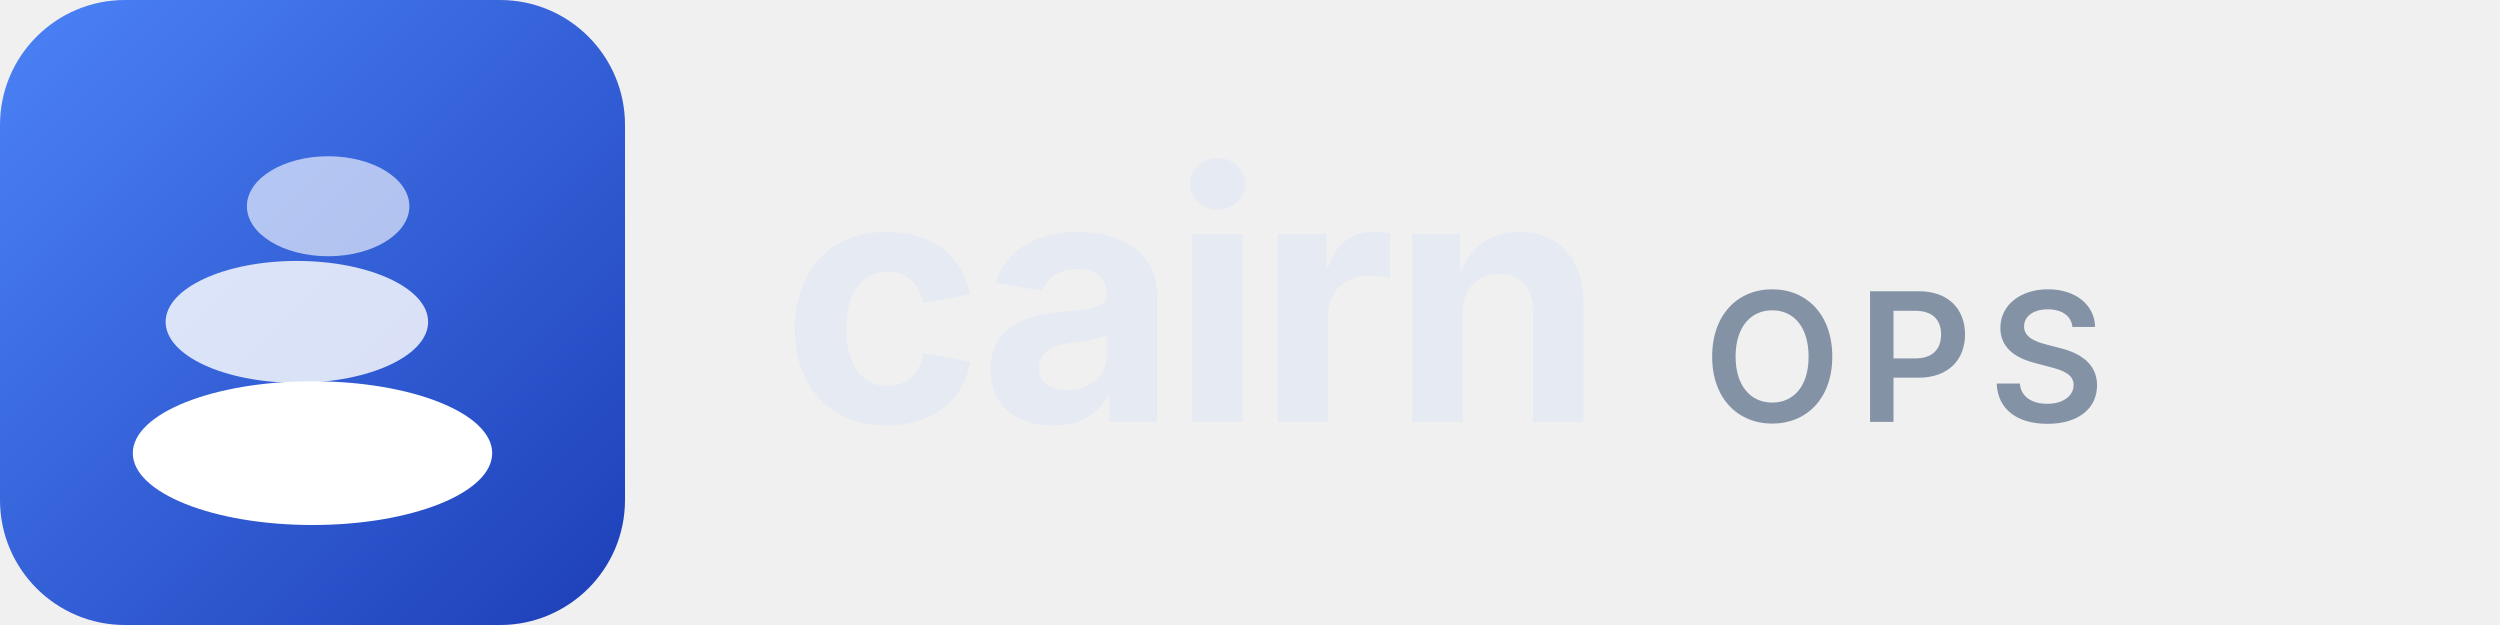
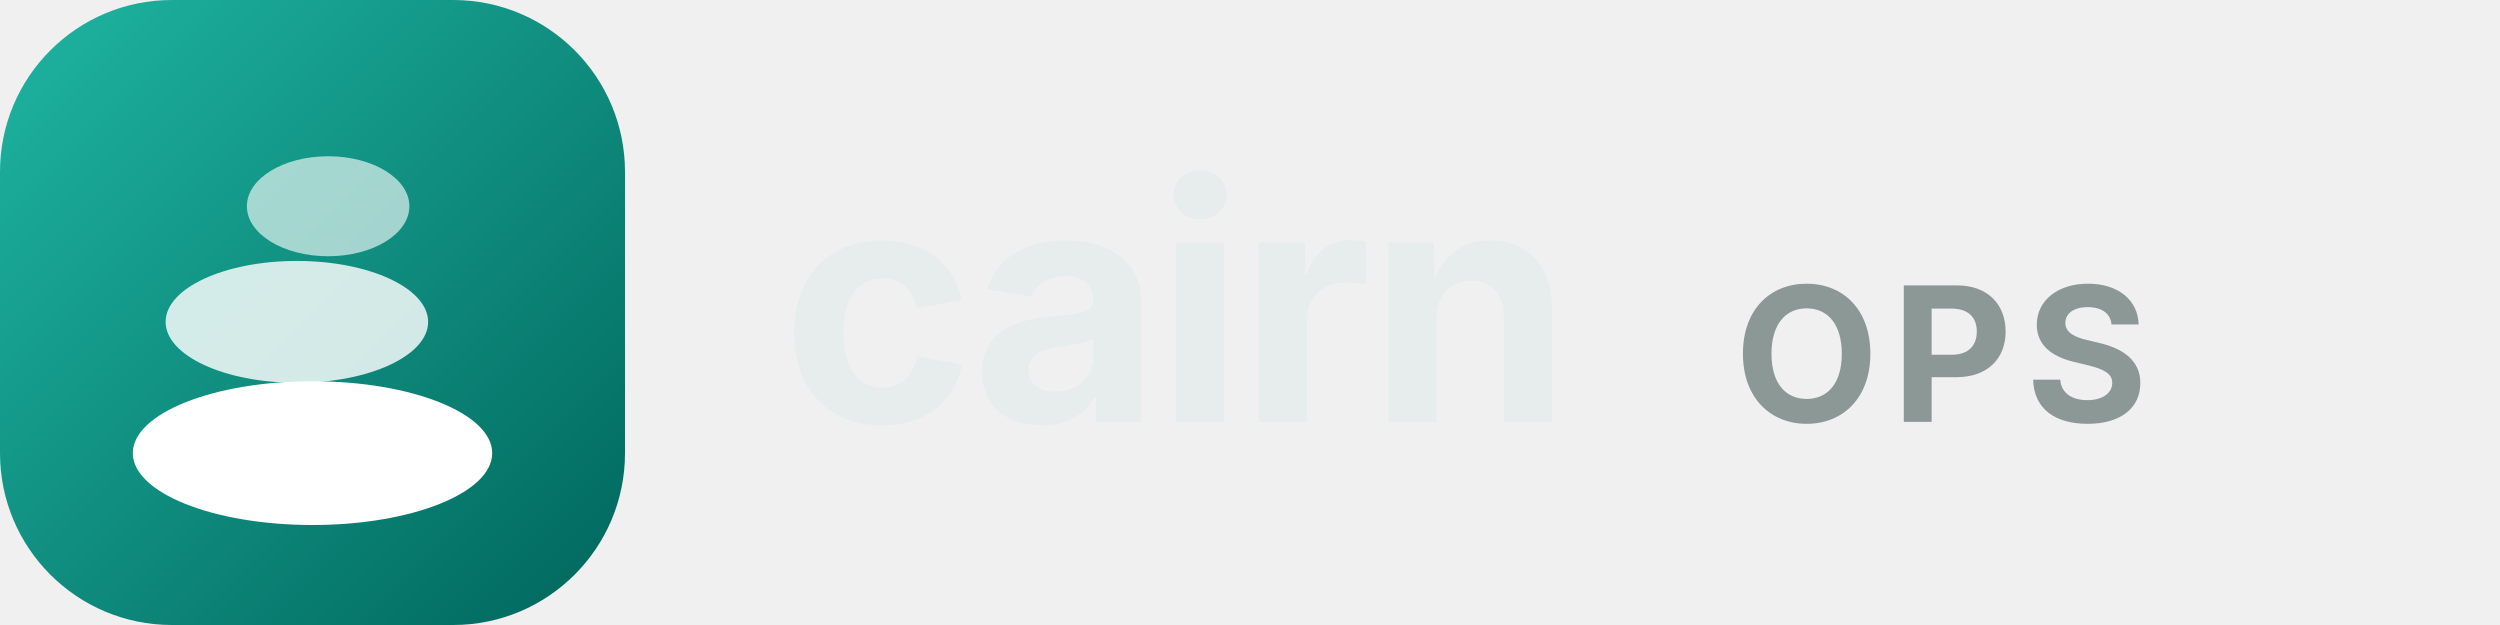
<svg xmlns="http://www.w3.org/2000/svg" width="160" height="40" viewBox="0 0 160 40">
  <defs>
    <linearGradient id="g" x1="0" y1="0" x2="1" y2="1">
-       <stop offset="0" stop-color="#4C82F7" />
-       <stop offset="1" stop-color="#1D3FB8" />
+       <stop offset="0" stop-color="#1FB5A2" />
+       <stop offset="1" stop-color="#00665C" />
    </linearGradient>
  </defs>
-   <rect x="0" y="0" width="40" height="40" rx="8" fill="url(#g)" />
+   <rect x="0" y="0" width="40" height="40" rx="11" fill="url(#g)" />
  <ellipse cx="20" cy="29" rx="11.5" ry="4.6" fill="#FFFFFF" />
  <ellipse cx="19" cy="20.6" rx="8.4" ry="3.9" fill="#FFFFFF" fill-opacity="0.82" />
  <ellipse cx="21" cy="13.2" rx="5.2" ry="3.2" fill="#FFFFFF" fill-opacity="0.62" />
-   <text x="50" y="27" font-family="'IBM Plex Sans', Inter, -apple-system, 'Segoe UI', Helvetica, Arial, sans-serif" font-size="22" font-weight="650" letter-spacing="-0.5" fill="#E5EAF3">cairn</text>
-   <text x="109" y="27" font-family="'IBM Plex Sans', Inter, -apple-system, 'Segoe UI', Helvetica, Arial, sans-serif" font-size="11.5" font-weight="600" letter-spacing="1" fill="#8492A6">OPS</text>
+   <text x="50" y="27" font-family="'Plus Jakarta Sans', Inter, -apple-system, BlinkMacSystemFont, 'Segoe UI', Helvetica, Arial, sans-serif" font-size="21" font-weight="750" letter-spacing="-0.4" fill="#E6EDEC">cairn</text>
+   <text x="111" y="27" font-family="'Plus Jakarta Sans', Inter, -apple-system, BlinkMacSystemFont, 'Segoe UI', Helvetica, Arial, sans-serif" font-size="12" font-weight="700" letter-spacing="0.8" fill="#8C9896">OPS</text>
</svg>
